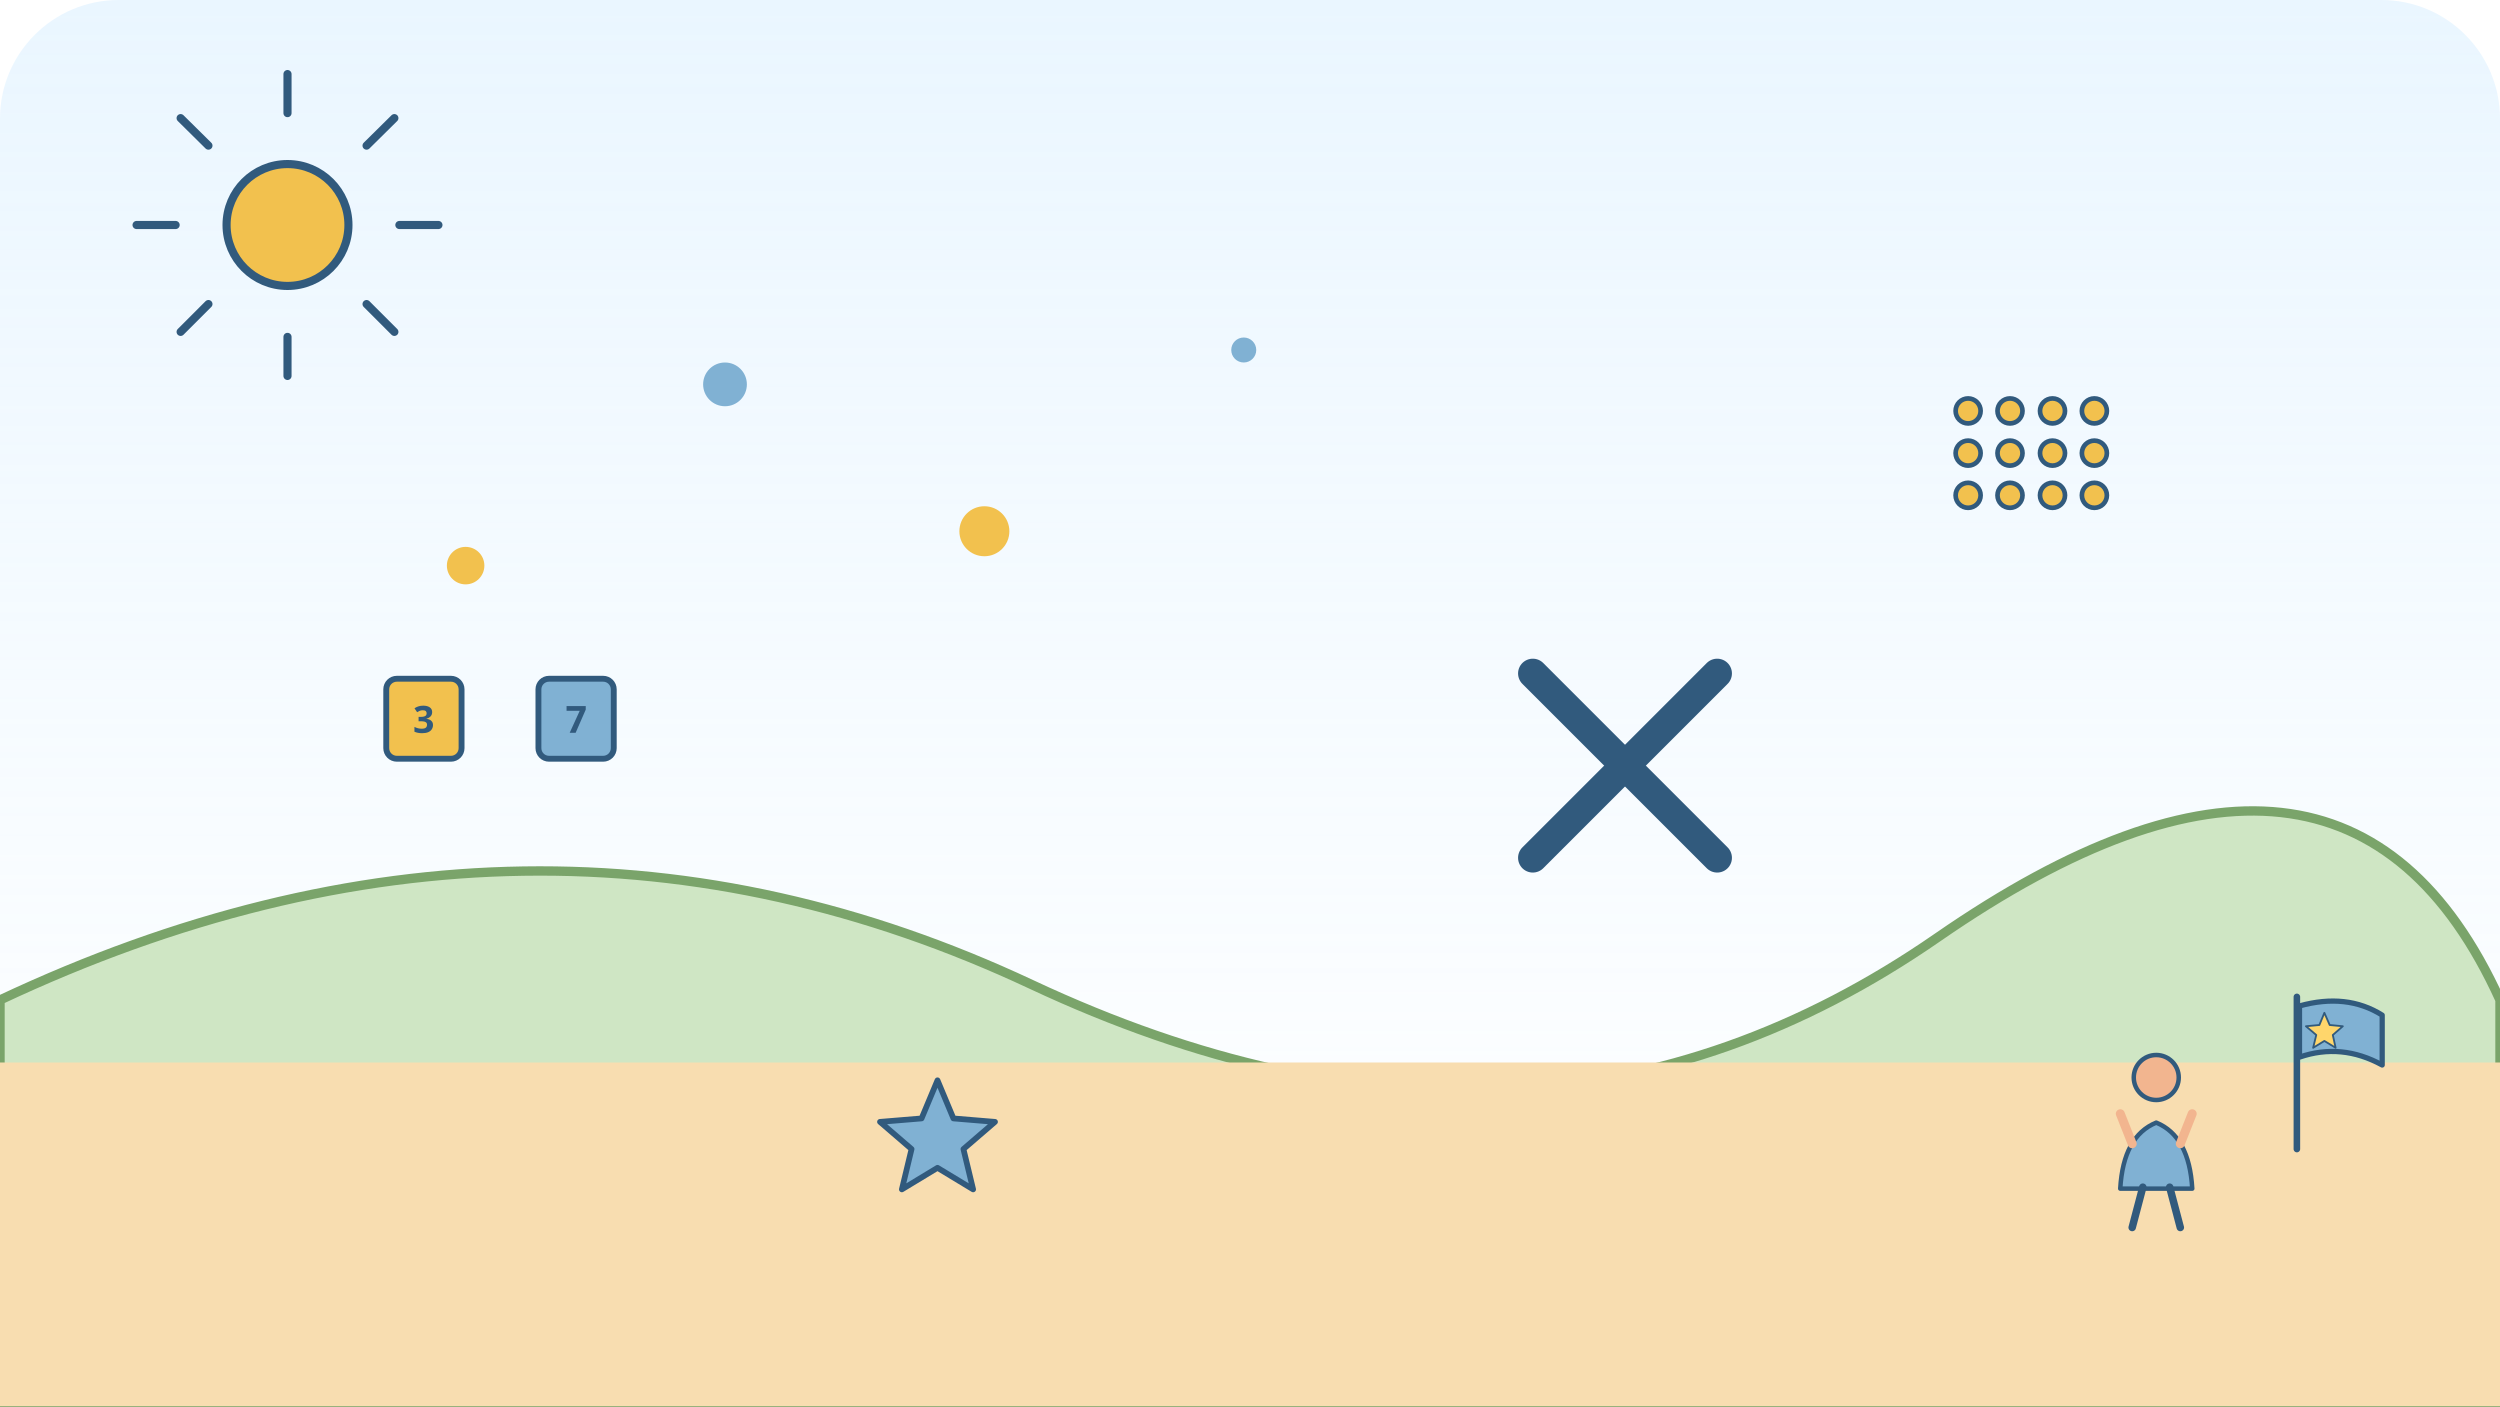
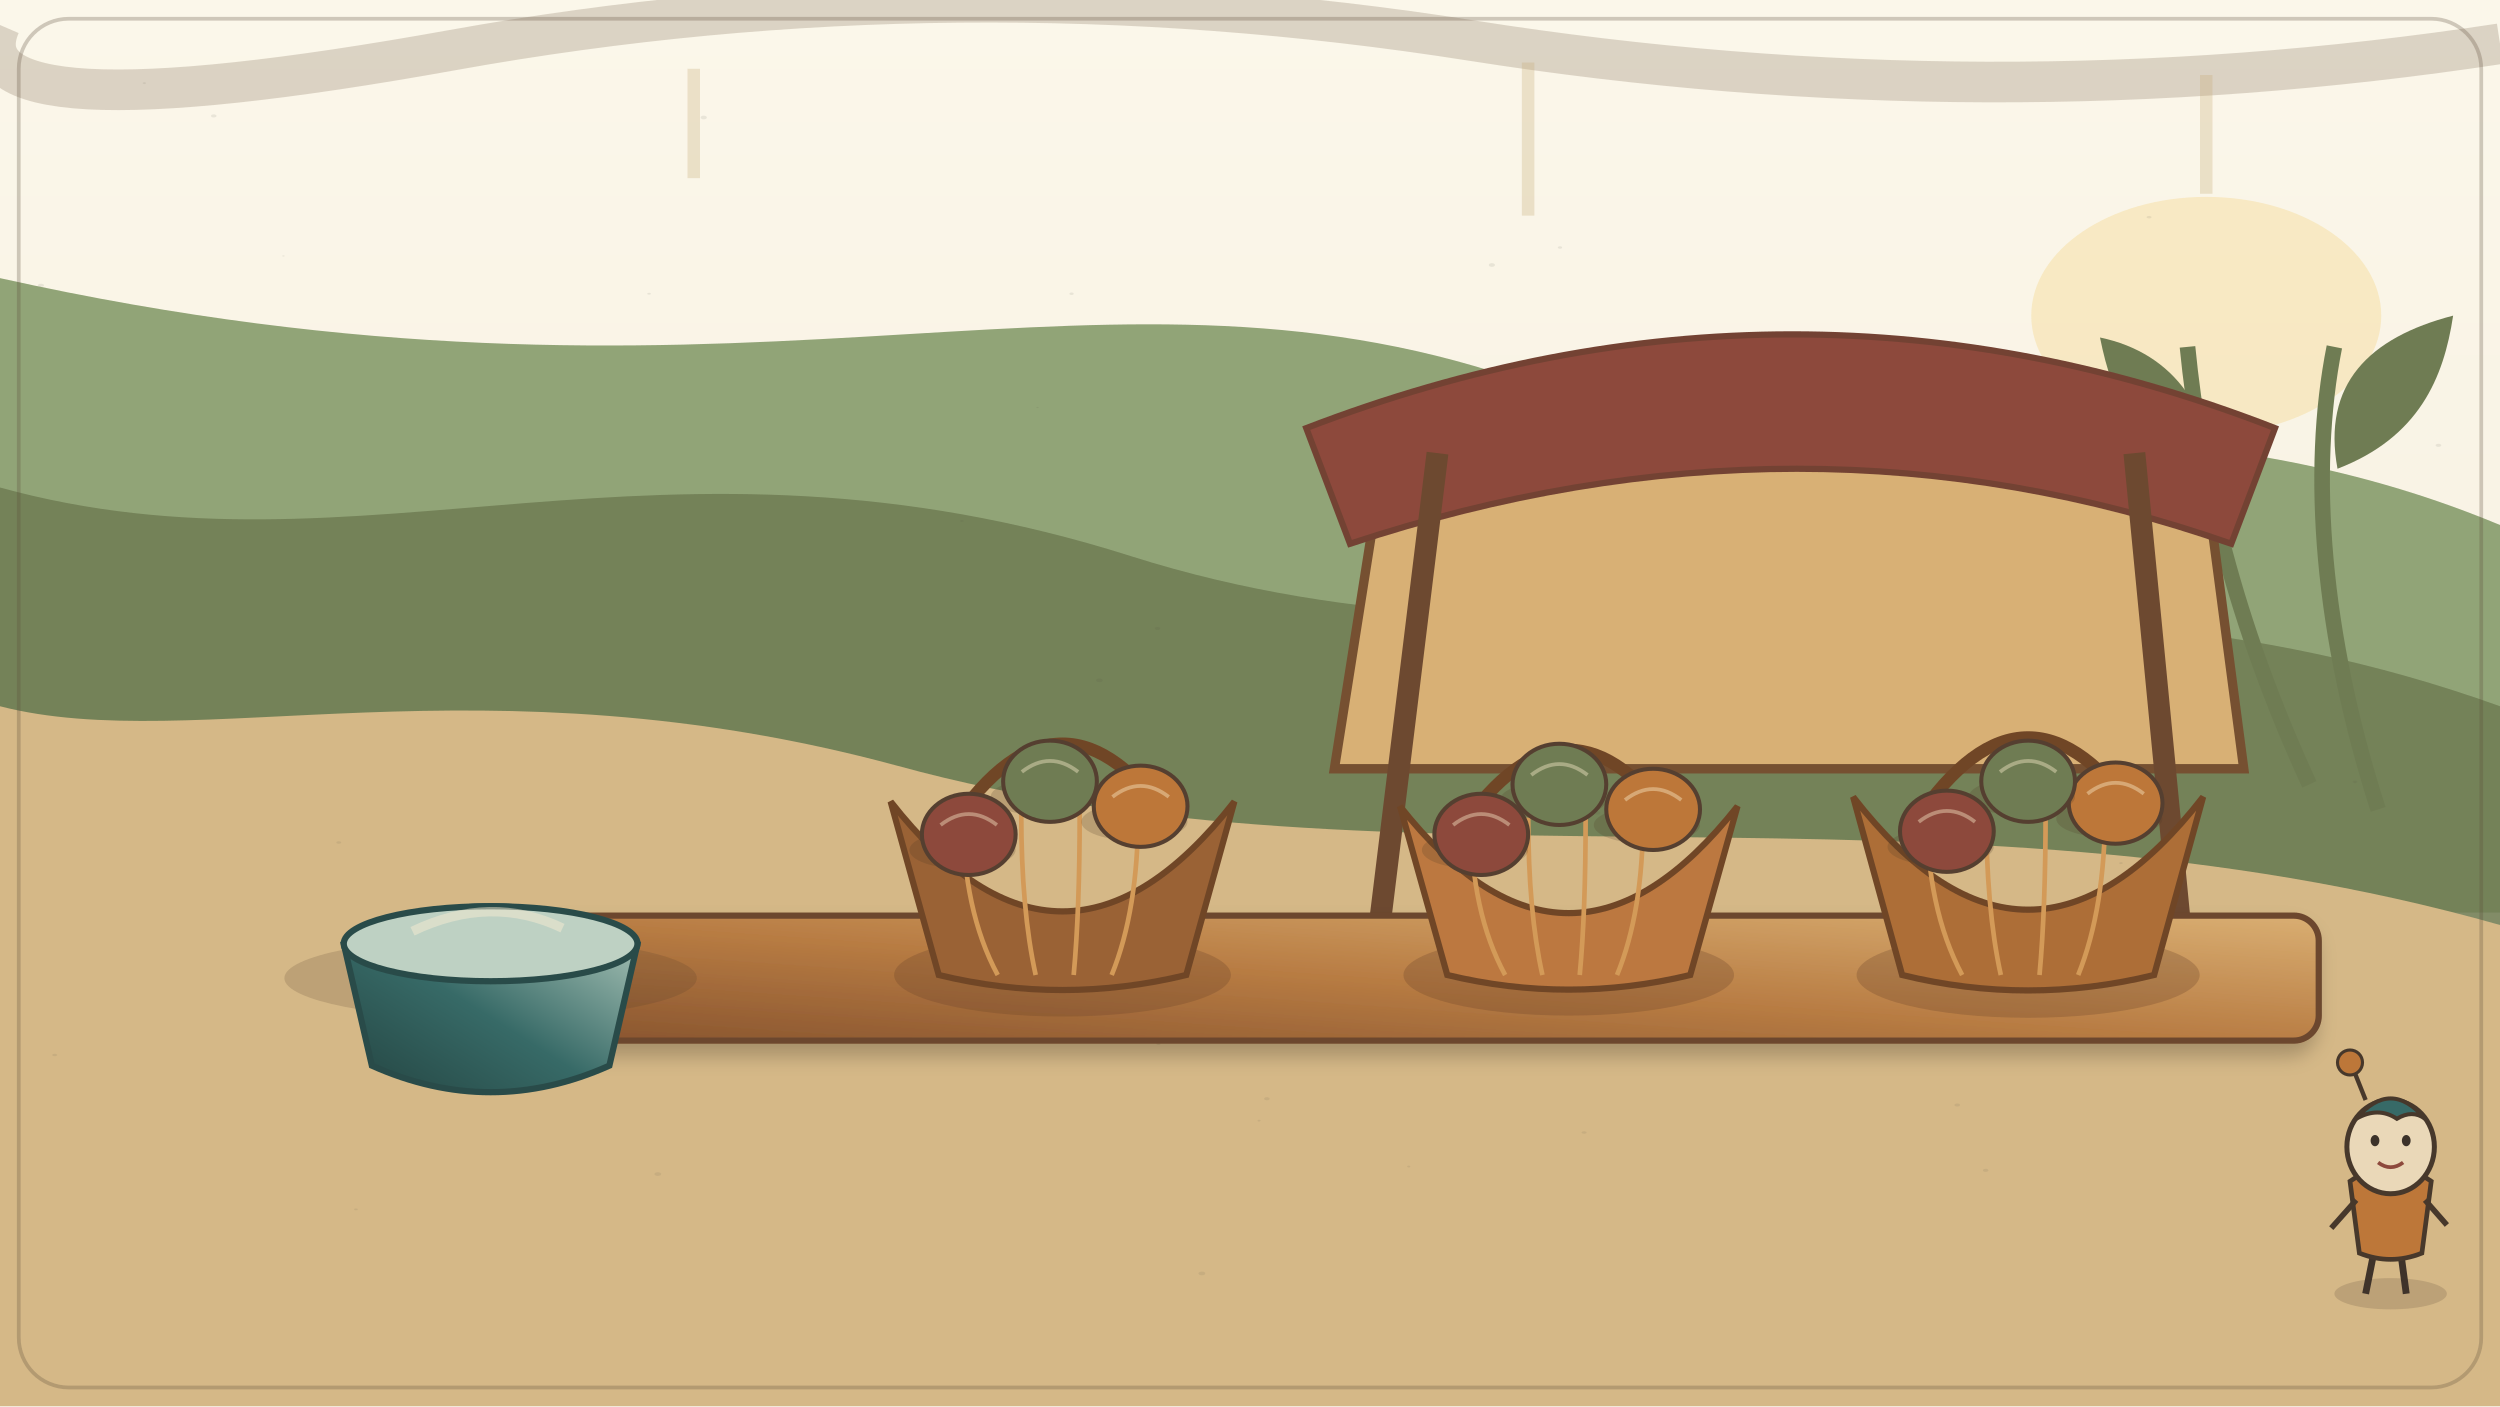
- <svg xmlns="http://www.w3.org/2000/svg" width="800" height="450" viewBox="0 0 800 450" role="img" aria-labelledby="title desc">
+ <svg xmlns="http://www.w3.org/2000/svg" width="800" height="450" viewBox="0 0 800 450">
  <defs>
    <linearGradient id="sky" x1="0" y1="0" x2="0" y2="1">
-       <stop offset="0" stop-color="#EAF6FF" />
-       <stop offset="1" stop-color="#FFFFFF" stop-opacity="0.72" />
+       <stop offset="0" stop-color="#fbf7ea" />
+       <stop offset="1" stop-color="#f5ecdc" />
    </linearGradient>
+     <linearGradient id="wood" x1="0" y1="0" x2="1" y2="1">
+       <stop stop-color="#d9ae72" />
+       <stop offset=".52" stop-color="#b87c43" />
+       <stop offset="1" stop-color="#89552f" />
+     </linearGradient>
+     <linearGradient id="ceramic" x1="0" y1="0" x2="1" y2="1">
+       <stop stop-color="#b9d0c2" />
+       <stop offset=".55" stop-color="#376a67" />
+       <stop offset="1" stop-color="#244441" />
+     </linearGradient>
+     <linearGradient id="sun" x1="0" y1="0" x2="0" y2="1">
+       <stop stop-color="#f4ca73" />
+       <stop offset="1" stop-color="#bd7739" />
+     </linearGradient>
+     <filter id="shadow" x="-20%" y="-25%" width="140%" height="160%">
+       <feGaussianBlur in="SourceAlpha" stdDeviation="3" />
+       <feOffset dx="1.5" dy="4" result="o" />
+       <feComponentTransfer>
+         <feFuncA type="linear" slope=".22" />
+       </feComponentTransfer>
+       <feMerge>
+         <feMergeNode />
+         <feMergeNode in="SourceGraphic" />
+       </feMerge>
+     </filter>
  </defs>
-   <rect width="800" height="450" rx="38" fill="url(#sky)" />
-   <line x1="92.0" y1="36.2" x2="92.0" y2="23.7" stroke="#315A7D" stroke-width="2.6" stroke-linecap="round" />
-   <line x1="117.3" y1="46.6" x2="126.2" y2="37.8" stroke="#315A7D" stroke-width="2.6" stroke-linecap="round" />
-   <line x1="127.8" y1="72.0" x2="140.3" y2="72.0" stroke="#315A7D" stroke-width="2.6" stroke-linecap="round" />
-   <line x1="117.3" y1="97.3" x2="126.2" y2="106.2" stroke="#315A7D" stroke-width="2.6" stroke-linecap="round" />
-   <line x1="92.0" y1="107.8" x2="92.0" y2="120.3" stroke="#315A7D" stroke-width="2.6" stroke-linecap="round" />
-   <line x1="66.7" y1="97.3" x2="57.8" y2="106.2" stroke="#315A7D" stroke-width="2.6" stroke-linecap="round" />
-   <line x1="56.2" y1="72.0" x2="43.7" y2="72.0" stroke="#315A7D" stroke-width="2.6" stroke-linecap="round" />
-   <line x1="66.7" y1="46.6" x2="57.8" y2="37.8" stroke="#315A7D" stroke-width="2.6" stroke-linecap="round" />
-   <circle cx="92" cy="72" r="19.5" fill="#F2C14E" stroke="#315A7D" stroke-width="2.6" />
-   <path d="M0 320 Q170 240 330 315 T620 300 T800 320 L800 450 L0 450 Z" fill="#CFE6C4" stroke="#7AA46A" stroke-width="3" stroke-linecap="round" stroke-linejoin="round" />
-   <rect x="0" y="340" width="800" height="110" rx="0" fill="#F8DDB0" stroke="none" stroke-width="0" />
-   <line x1="490.5" y1="215.5" x2="549.5" y2="274.5" stroke="#315A7D" stroke-width="9.44" stroke-linecap="round" />
-   <line x1="549.5" y1="215.5" x2="490.5" y2="274.5" stroke="#315A7D" stroke-width="9.44" stroke-linecap="round" />
-   <rect x="123.6" y="217.2" width="24.1" height="25.6" rx="3.393" fill="#F2C14E" stroke="#315A7D" stroke-width="1.885" />
-   <text x="135.6" y="234.5" font-family="sans-serif" font-size="12" font-weight="700" text-anchor="middle" fill="#315A7D">3</text>
-   <rect x="172.3" y="217.2" width="24.1" height="25.6" rx="3.393" fill="#80B1D3" stroke="#315A7D" stroke-width="1.885" />
-   <text x="184.4" y="234.5" font-family="sans-serif" font-size="12" font-weight="700" text-anchor="middle" fill="#315A7D">7</text>
-   <polygon points="300.0,345.7 305.1,357.9 318.4,359.0 308.3,367.7 311.4,380.6 300.0,373.7 288.6,380.6 291.7,367.7 281.6,359.0 294.9,357.9" fill="#80B1D3" stroke="#315A7D" stroke-width="1.84" stroke-linejoin="round" />
-   <circle cx="629.8" cy="131.5" r="4.0" fill="#F2C14E" stroke="#315A7D" stroke-width="1.5" />
-   <circle cx="643.2" cy="131.5" r="4.0" fill="#F2C14E" stroke="#315A7D" stroke-width="1.5" />
-   <circle cx="656.8" cy="131.5" r="4.0" fill="#F2C14E" stroke="#315A7D" stroke-width="1.5" />
-   <circle cx="670.2" cy="131.5" r="4.0" fill="#F2C14E" stroke="#315A7D" stroke-width="1.5" />
-   <circle cx="629.8" cy="145.0" r="4.0" fill="#F2C14E" stroke="#315A7D" stroke-width="1.5" />
-   <circle cx="643.2" cy="145.0" r="4.0" fill="#F2C14E" stroke="#315A7D" stroke-width="1.5" />
-   <circle cx="656.8" cy="145.0" r="4.0" fill="#F2C14E" stroke="#315A7D" stroke-width="1.5" />
-   <circle cx="670.2" cy="145.0" r="4.0" fill="#F2C14E" stroke="#315A7D" stroke-width="1.5" />
-   <circle cx="629.8" cy="158.5" r="4.0" fill="#F2C14E" stroke="#315A7D" stroke-width="1.5" />
-   <circle cx="643.2" cy="158.5" r="4.0" fill="#F2C14E" stroke="#315A7D" stroke-width="1.5" />
-   <circle cx="656.8" cy="158.5" r="4.0" fill="#F2C14E" stroke="#315A7D" stroke-width="1.5" />
-   <circle cx="670.2" cy="158.5" r="4.0" fill="#F2C14E" stroke="#315A7D" stroke-width="1.5" />
-   <circle cx="690" cy="344.8" r="7.2" fill="#F2B58F" stroke="#315A7D" stroke-width="1.44" />
-   <path d="M678.48,380.36 Q679.44,363.56 690,359.24 Q700.56,363.56 701.52,380.36 Z" fill="#80B1D3" stroke="#315A7D" stroke-width="1.44" stroke-linecap="round" stroke-linejoin="round" />
-   <line x1="682.3" y1="366.0" x2="678.5" y2="356.4" stroke="#F2B58F" stroke-width="2.88" stroke-linecap="round" />
-   <line x1="697.7" y1="366.0" x2="701.5" y2="356.4" stroke="#F2B58F" stroke-width="2.88" stroke-linecap="round" />
-   <line x1="685.7" y1="379.9" x2="682.3" y2="392.8" stroke="#315A7D" stroke-width="2.4" stroke-linecap="round" />
-   <line x1="694.3" y1="379.9" x2="697.7" y2="392.8" stroke="#315A7D" stroke-width="2.4" stroke-linecap="round" />
-   <circle cx="149" cy="181" r="6" fill="#F2C14E" stroke="none" stroke-width="0" />
-   <circle cx="232" cy="123" r="7" fill="#80B1D3" stroke="none" stroke-width="0" />
-   <circle cx="315" cy="170" r="8" fill="#F2C14E" stroke="none" stroke-width="0" />
-   <circle cx="398" cy="112" r="4" fill="#80B1D3" stroke="none" stroke-width="0" />
-   <line x1="735" y1="319.0" x2="735" y2="367.7" stroke="#315A7D" stroke-width="2.1" stroke-linecap="round" />
-   <path d="M735.84,321.9 Q750.96,317.7 762.3,324.84 L762.3,340.8 Q749.28,333.66 735.84,338.28 Z" fill="#80B1D3" stroke="#315A7D" stroke-width="1.68" stroke-linecap="round" stroke-linejoin="round" />
-   <polygon points="743.8,324.1 745.5,328.0 749.7,328.4 746.5,331.2 747.4,335.3 743.8,333.1 740.2,335.3 741.2,331.2 737.9,328.4 742.2,328.0" fill="#FFD66B" stroke="#315A7D" stroke-width="0.588" stroke-linejoin="round" />
+   <g transform="translate(800 0) scale(-1 1)">
+     <rect x="0" y="0" width="800" height="450" rx="0" fill="url(#sky)" stroke="none" stroke-width="1" />
+     <path d="M0 168 C115 120 216 153 322 119 C456 77 566 141 800 89 L800 292 L0 292 Z" fill="#91a477" stroke="none" stroke-width="1" />
+     <path d="M0 226 C161 168 293 224 438 178 C589 130 684 188 800 156 L800 341 L0 341 Z" fill="#6f7c53" stroke="none" stroke-width="1" opacity=".86" />
+     <path d="M0 296 C180 245 353 289 513 245 C646 209 738 242 800 226 L800 450 L0 450 Z" fill="#d5b887" stroke="none" stroke-width="1" />
+     <ellipse cx="94" cy="101" rx="56" ry="38" fill="#f4d688" stroke="none" stroke-width="1" opacity=".38" />
+     <path d="M39 259 C57 203 61 151 53 111 M61 251 C85 199 96 152 100 111" fill="none" stroke="#6f7c53" stroke-width="5" />
+     <path d="M52 150 C26 140 18 121 15 101 C42 108 57 123 52 150 Z" fill="#6f7c53" stroke="none" stroke-width="1" />
+     <path d="M91 159 C116 146 124 128 128 108 C104 113 91 132 91 159 Z" fill="#6f7c53" stroke="none" stroke-width="1" />
+     <ellipse cx="322.6" cy="84.8" rx="1" ry="0.6" fill="#4b493f" stroke="none" stroke-width="1" opacity=".10" />
+     <ellipse cx="457.1" cy="94" rx="0.7" ry="0.4" fill="#4b493f" stroke="none" stroke-width="1" opacity=".10" />
+     <ellipse cx="164.6" cy="374.5" rx="0.9" ry="0.5" fill="#4b493f" stroke="none" stroke-width="1" opacity=".10" />
+     <ellipse cx="589.5" cy="375.7" rx="1.1" ry="0.6" fill="#4b493f" stroke="none" stroke-width="1" opacity=".10" />
+     <ellipse cx="753.8" cy="26.6" rx="0.5" ry="0.3" fill="#4b493f" stroke="none" stroke-width="1" opacity=".10" />
+     <ellipse cx="486.9" cy="278.2" rx="0.8" ry="0.4" fill="#4b493f" stroke="none" stroke-width="1" opacity=".10" />
+     <ellipse cx="782.5" cy="337.6" rx="0.8" ry="0.4" fill="#4b493f" stroke="none" stroke-width="1" opacity=".10" />
+     <ellipse cx="786.9" cy="91.3" rx="1" ry="0.5" fill="#4b493f" stroke="none" stroke-width="1" opacity=".10" />
+     <ellipse cx="289" cy="260.1" rx="1.1" ry="0.6" fill="#4b493f" stroke="none" stroke-width="1" opacity=".10" />
+     <ellipse cx="304.5" cy="120.1" rx="1" ry="0.5" fill="#4b493f" stroke="none" stroke-width="1" opacity=".10" />
+     <ellipse cx="158.2" cy="149.3" rx="1.1" ry="0.6" fill="#4b493f" stroke="none" stroke-width="1" opacity=".10" />
+     <ellipse cx="592.3" cy="94" rx="0.6" ry="0.3" fill="#4b493f" stroke="none" stroke-width="1" opacity=".10" />
+     <ellipse cx="173.7" cy="353.6" rx="0.9" ry="0.5" fill="#4b493f" stroke="none" stroke-width="1" opacity=".10" />
+     <ellipse cx="731.6" cy="37.1" rx="0.9" ry="0.5" fill="#4b493f" stroke="none" stroke-width="1" opacity=".10" />
+     <ellipse cx="46.4" cy="250.2" rx="0.7" ry="0.4" fill="#4b493f" stroke="none" stroke-width="1" opacity=".10" />
+     <ellipse cx="492.2" cy="166.7" rx="0.6" ry="0.3" fill="#4b493f" stroke="none" stroke-width="1" opacity=".10" />
+     <ellipse cx="574.8" cy="37.6" rx="1" ry="0.6" fill="#4b493f" stroke="none" stroke-width="1" opacity=".10" />
+     <ellipse cx="200.8" cy="190.2" rx="0.8" ry="0.5" fill="#4b493f" stroke="none" stroke-width="1" opacity=".10" />
+     <ellipse cx="429.3" cy="334" rx="0.7" ry="0.4" fill="#4b493f" stroke="none" stroke-width="1" opacity=".10" />
+     <ellipse cx="709.3" cy="81.9" rx="0.4" ry="0.2" fill="#4b493f" stroke="none" stroke-width="1" opacity=".10" />
+     <ellipse cx="128.8" cy="120.9" rx="0.4" ry="0.2" fill="#4b493f" stroke="none" stroke-width="1" opacity=".10" />
+     <ellipse cx="293.1" cy="362.4" rx="0.8" ry="0.4" fill="#4b493f" stroke="none" stroke-width="1" opacity=".10" />
+     <ellipse cx="300.8" cy="79.2" rx="0.7" ry="0.4" fill="#4b493f" stroke="none" stroke-width="1" opacity=".10" />
+     <ellipse cx="349.2" cy="373.3" rx="0.5" ry="0.3" fill="#4b493f" stroke="none" stroke-width="1" opacity=".10" />
+     <ellipse cx="255" cy="270" rx="0.9" ry="0.5" fill="#4b493f" stroke="none" stroke-width="1" opacity=".10" />
+     <ellipse cx="397.1" cy="358.6" rx="0.5" ry="0.3" fill="#4b493f" stroke="none" stroke-width="1" opacity=".10" />
+     <ellipse cx="394.6" cy="351.6" rx="0.9" ry="0.5" fill="#4b493f" stroke="none" stroke-width="1" opacity=".10" />
+     <ellipse cx="415.4" cy="407.5" rx="1.1" ry="0.6" fill="#4b493f" stroke="none" stroke-width="1" opacity=".10" />
+     <ellipse cx="468" cy="130.4" rx="0.4" ry="0.2" fill="#4b493f" stroke="none" stroke-width="1" opacity=".10" />
+     <ellipse cx="19.7" cy="142.5" rx="0.9" ry="0.5" fill="#4b493f" stroke="none" stroke-width="1" opacity=".10" />
+     <ellipse cx="112.3" cy="69.5" rx="0.8" ry="0.4" fill="#4b493f" stroke="none" stroke-width="1" opacity=".10" />
+     <ellipse cx="691.6" cy="269.6" rx="0.8" ry="0.4" fill="#4b493f" stroke="none" stroke-width="1" opacity=".10" />
+     <ellipse cx="121.3" cy="276.2" rx="0.6" ry="0.3" fill="#4b493f" stroke="none" stroke-width="1" opacity=".10" />
+     <ellipse cx="448.2" cy="217.7" rx="1.1" ry="0.6" fill="#4b493f" stroke="none" stroke-width="1" opacity=".10" />
+     <ellipse cx="429.6" cy="201.1" rx="0.9" ry="0.5" fill="#4b493f" stroke="none" stroke-width="1" opacity=".10" />
+     <ellipse cx="686.1" cy="387" rx="0.6" ry="0.3" fill="#4b493f" stroke="none" stroke-width="1" opacity=".10" />
+     <path d="M82 246 L97 132 L355 132 L373 246 Z" fill="#d8b075" stroke="#765031" stroke-width="3" />
+     <path d="M72 137 Q226 77 382 137 L368 174 Q223 126 86 174 Z" fill="#8d493c" stroke="#734233" stroke-width="2" />
+     <line x1="117" y1="145" x2="102" y2="300" stroke="#6d4930" stroke-width="7" />
+     <line x1="340" y1="145" x2="359" y2="300" stroke="#6d4930" stroke-width="7" />
+     <rect x="58" y="293" width="570" height="40" rx="8" fill="url(#wood)" stroke="#6c472d" stroke-width="2" filter="url(#shadow)" />
+     <ellipse cx="151" cy="312" rx="54.9" ry="13.7" fill="#694126" stroke="none" stroke-width="1" opacity=".28" />
+     <path d="M95 255.0 Q151.0 327.2 207 255.0 L191.32 312 Q151.0 321.88 110.68 312 Z" fill="#ad6e37" stroke="#704626" stroke-width="2" />
+     <path d="M115.16 262.6 Q151.0 209.4 186.84 262.6" fill="none" stroke="#704626" stroke-width="4" />
+     <path d="M126.36 258.8 Q126.36 290.72 134.984 312" fill="none" stroke="#d39a58" stroke-width="1.5" />
+     <path d="M145.4 258.8 Q145.4 290.72 147.36 312" fill="none" stroke="#d39a58" stroke-width="1.5" />
+     <path d="M164.44 258.8 Q164.44 290.72 159.736 312" fill="none" stroke="#d39a58" stroke-width="1.5" />
+     <path d="M183.48 258.8 Q183.48 290.72 172.112 312" fill="none" stroke="#d39a58" stroke-width="1.5" />
+     <ellipse cx="298" cy="312" rx="52.9" ry="13" fill="#694126" stroke="none" stroke-width="1" opacity=".28" />
+     <path d="M244 258.0 Q298.0 326.4 352 258.0 L336.88 312 Q298.0 321.36 259.12 312 Z" fill="#bc7840" stroke="#704626" stroke-width="2" />
+     <path d="M263.44 265.2 Q298.0 214.8 332.56 265.2" fill="none" stroke="#704626" stroke-width="4" />
+     <path d="M274.24 261.6 Q274.24 291.84 282.556 312" fill="none" stroke="#d39a58" stroke-width="1.5" />
+     <path d="M292.6 261.6 Q292.6 291.84 294.49 312" fill="none" stroke="#d39a58" stroke-width="1.5" />
+     <path d="M310.96 261.6 Q310.96 291.84 306.424 312" fill="none" stroke="#d39a58" stroke-width="1.5" />
+     <path d="M329.32 261.6 Q329.32 291.84 318.358 312" fill="none" stroke="#d39a58" stroke-width="1.5" />
+     <ellipse cx="460" cy="312" rx="53.9" ry="13.3" fill="#694126" stroke="none" stroke-width="1" opacity=".28" />
+     <path d="M405 256.5 Q460.0 326.8 515 256.5 L499.6 312 Q460.0 321.62 420.4 312 Z" fill="#9a6235" stroke="#704626" stroke-width="2" />
+     <path d="M424.8 263.9 Q460.0 212.1 495.2 263.9" fill="none" stroke="#704626" stroke-width="4" />
+     <path d="M435.8 260.2 Q435.8 291.28 444.27 312" fill="none" stroke="#d39a58" stroke-width="1.5" />
+     <path d="M454.5 260.2 Q454.5 291.28 456.425 312" fill="none" stroke="#d39a58" stroke-width="1.5" />
+     <path d="M473.2 260.2 Q473.2 291.28 468.58 312" fill="none" stroke="#d39a58" stroke-width="1.5" />
+     <path d="M491.9 260.2 Q491.9 291.28 480.735 312" fill="none" stroke="#d39a58" stroke-width="1.5" />
+     <ellipse cx="125" cy="262" rx="17" ry="6" fill="#493723" stroke="none" stroke-width="1" opacity=".2" />
+     <ellipse cx="123" cy="257" rx="15" ry="13" fill="#bd7739" stroke="#553f30" stroke-width="1.3" />
+     <path d="M114 254 Q123 247 132 254" fill="none" stroke="#fff2cf" stroke-width="1.2" opacity=".4" />
+     <ellipse cx="153" cy="255" rx="17" ry="6" fill="#493723" stroke="none" stroke-width="1" opacity=".2" />
+     <ellipse cx="151" cy="250" rx="15" ry="13" fill="#6f7c53" stroke="#553f30" stroke-width="1.3" />
+     <path d="M142 247 Q151 240 160 247" fill="none" stroke="#fff2cf" stroke-width="1.2" opacity=".4" />
+     <ellipse cx="179" cy="271" rx="17" ry="6" fill="#493723" stroke="none" stroke-width="1" opacity=".2" />
+     <ellipse cx="177" cy="266" rx="15" ry="13" fill="#8d493c" stroke="#553f30" stroke-width="1.3" />
+     <path d="M168 263 Q177 256 186 263" fill="none" stroke="#fff2cf" stroke-width="1.2" opacity=".4" />
+     <ellipse cx="273" cy="264" rx="17" ry="6" fill="#493723" stroke="none" stroke-width="1" opacity=".2" />
+     <ellipse cx="271" cy="259" rx="15" ry="13" fill="#bd7739" stroke="#553f30" stroke-width="1.3" />
+     <path d="M262 256 Q271 249 280 256" fill="none" stroke="#fff2cf" stroke-width="1.2" opacity=".4" />
+     <ellipse cx="303" cy="256" rx="17" ry="6" fill="#493723" stroke="none" stroke-width="1" opacity=".2" />
+     <ellipse cx="301" cy="251" rx="15" ry="13" fill="#6f7c53" stroke="#553f30" stroke-width="1.3" />
+     <path d="M292 248 Q301 241 310 248" fill="none" stroke="#fff2cf" stroke-width="1.2" opacity=".4" />
+     <ellipse cx="328" cy="272" rx="17" ry="6" fill="#493723" stroke="none" stroke-width="1" opacity=".2" />
+     <ellipse cx="326" cy="267" rx="15" ry="13" fill="#8d493c" stroke="#553f30" stroke-width="1.3" />
+     <path d="M317 264 Q326 257 335 264" fill="none" stroke="#fff2cf" stroke-width="1.2" opacity=".4" />
+     <ellipse cx="437" cy="263" rx="17" ry="6" fill="#493723" stroke="none" stroke-width="1" opacity=".2" />
+     <ellipse cx="435" cy="258" rx="15" ry="13" fill="#bd7739" stroke="#553f30" stroke-width="1.3" />
+     <path d="M426 255 Q435 248 444 255" fill="none" stroke="#fff2cf" stroke-width="1.2" opacity=".4" />
+     <ellipse cx="466" cy="255" rx="17" ry="6" fill="#493723" stroke="none" stroke-width="1" opacity=".2" />
+     <ellipse cx="464" cy="250" rx="15" ry="13" fill="#6f7c53" stroke="#553f30" stroke-width="1.3" />
+     <path d="M455 247 Q464 240 473 247" fill="none" stroke="#fff2cf" stroke-width="1.2" opacity=".4" />
+     <ellipse cx="492" cy="272" rx="17" ry="6" fill="#493723" stroke="none" stroke-width="1" opacity=".2" />
+     <ellipse cx="490" cy="267" rx="15" ry="13" fill="#8d493c" stroke="#553f30" stroke-width="1.3" />
+     <path d="M481 264 Q490 257 499 264" fill="none" stroke="#fff2cf" stroke-width="1.2" opacity=".4" />
+     <ellipse cx="643" cy="313" rx="66" ry="13" fill="#4d3827" stroke="none" stroke-width="1" opacity=".18" />
+     <path d="M596 302 Q643 278 690 302 L681 341 Q643 358 605 341 Z" fill="url(#ceramic)" stroke="#294b49" stroke-width="2" />
+     <ellipse cx="643" cy="302" rx="47" ry="12" fill="#bed1c3" stroke="#294b49" stroke-width="2" />
+     <path d="M620 297 Q643 286 668 298" fill="none" stroke="#f6ebd2" stroke-width="3" opacity=".5" />
+     <g transform="translate(35 357) scale(1 1)" aria-hidden="true">
+       <ellipse cx="0" cy="57" rx="18" ry="5" fill="#4a382c" stroke="none" stroke-width="1" opacity=".18" />
+       <line x1="-3" y1="42" x2="-5" y2="57" stroke="#3f332a" stroke-width="2.2" />
+       <line x1="5" y1="42" x2="8" y2="57" stroke="#3f332a" stroke-width="2.2" />
+       <path d="M-13 21 Q0 12 13 21 L10 44 Q0 48 -10 44 Z" fill="#bd7739" stroke="#47382b" stroke-width="1.5" />
+       <line x1="11" y1="27" x2="19" y2="36" stroke="#47382b" stroke-width="1.8" />
+       <line x1="-11" y1="27" x2="-18" y2="35" stroke="#47382b" stroke-width="1.8" />
+       <ellipse cx="0" cy="10" rx="14" ry="15" fill="#ead8b8" stroke="#47382b" stroke-width="1.6" />
+       <ellipse cx="-5" cy="8" rx="1.4" ry="1.8" fill="#3c3229" stroke="none" stroke-width="1" />
+       <ellipse cx="5" cy="8" rx="1.4" ry="1.8" fill="#3c3229" stroke="none" stroke-width="1" />
+       <path d="M-4 15 Q0 18 4 15" fill="none" stroke="#8d493c" stroke-width="1.2" />
+       <path d="M-11 1 Q0 -12 11 1 Q4 -3 -2 1 Q-7 -2 -11 1 Z" fill="#376a67" stroke="#47382b" stroke-width="1.3" />
+       <line x1="8" y1="-5" x2="12" y2="-15" stroke="#47382b" stroke-width="1.4" />
+       <ellipse cx="13" cy="-17" rx="4" ry="4" fill="#bd7739" stroke="#47382b" stroke-width="1" />
+     </g>
+     <rect x="6" y="6" width="788" height="438" rx="16" fill="none" stroke="#5b4a38" stroke-width="1.2" opacity=".28" />
+   </g>
+   <g id="catalog-composition-frame">
+     <g aria-hidden="true" transform="translate(800 0) scale(-1 1)">
+       <path d="M0 14Q164 39 329 13T655 16T800 8" fill="none" stroke="#6b543d" stroke-width="13" opacity=".22" />
+       <path d="M94 24v38M311 20v49M578 22v35" stroke="#c5aa75" stroke-width="4" opacity=".30" />
+     </g>
+   </g>
</svg>
